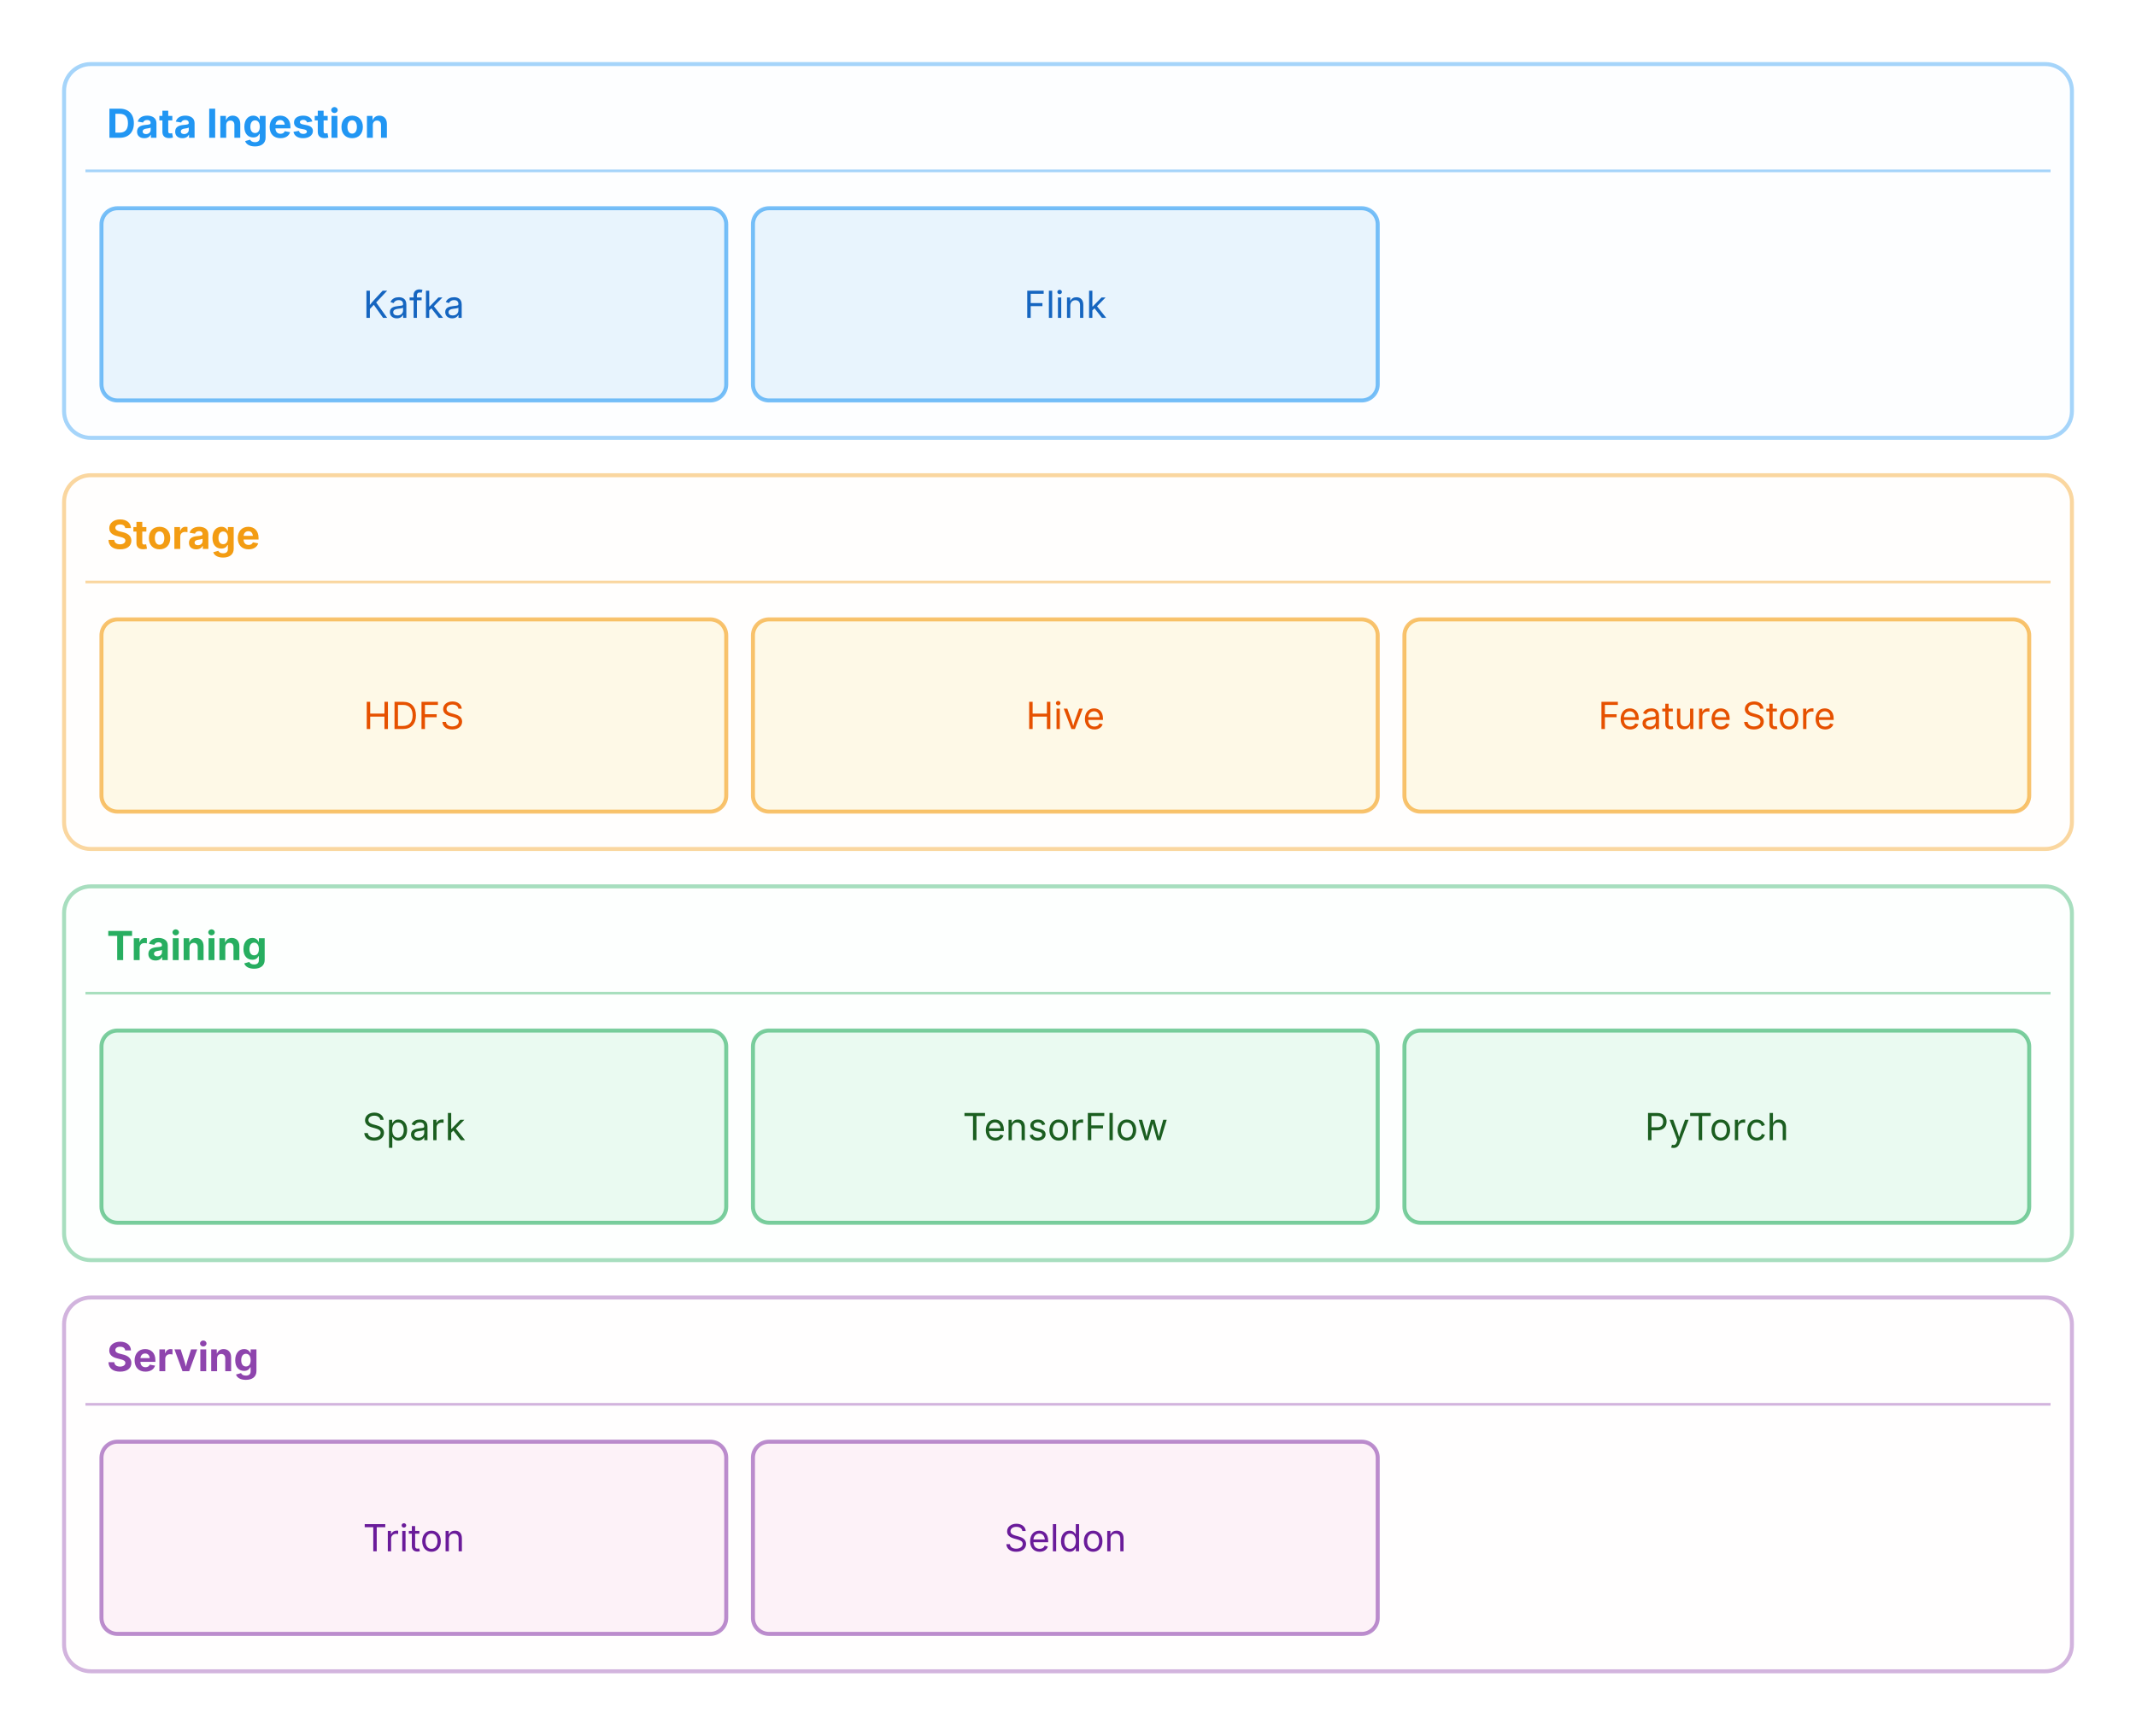
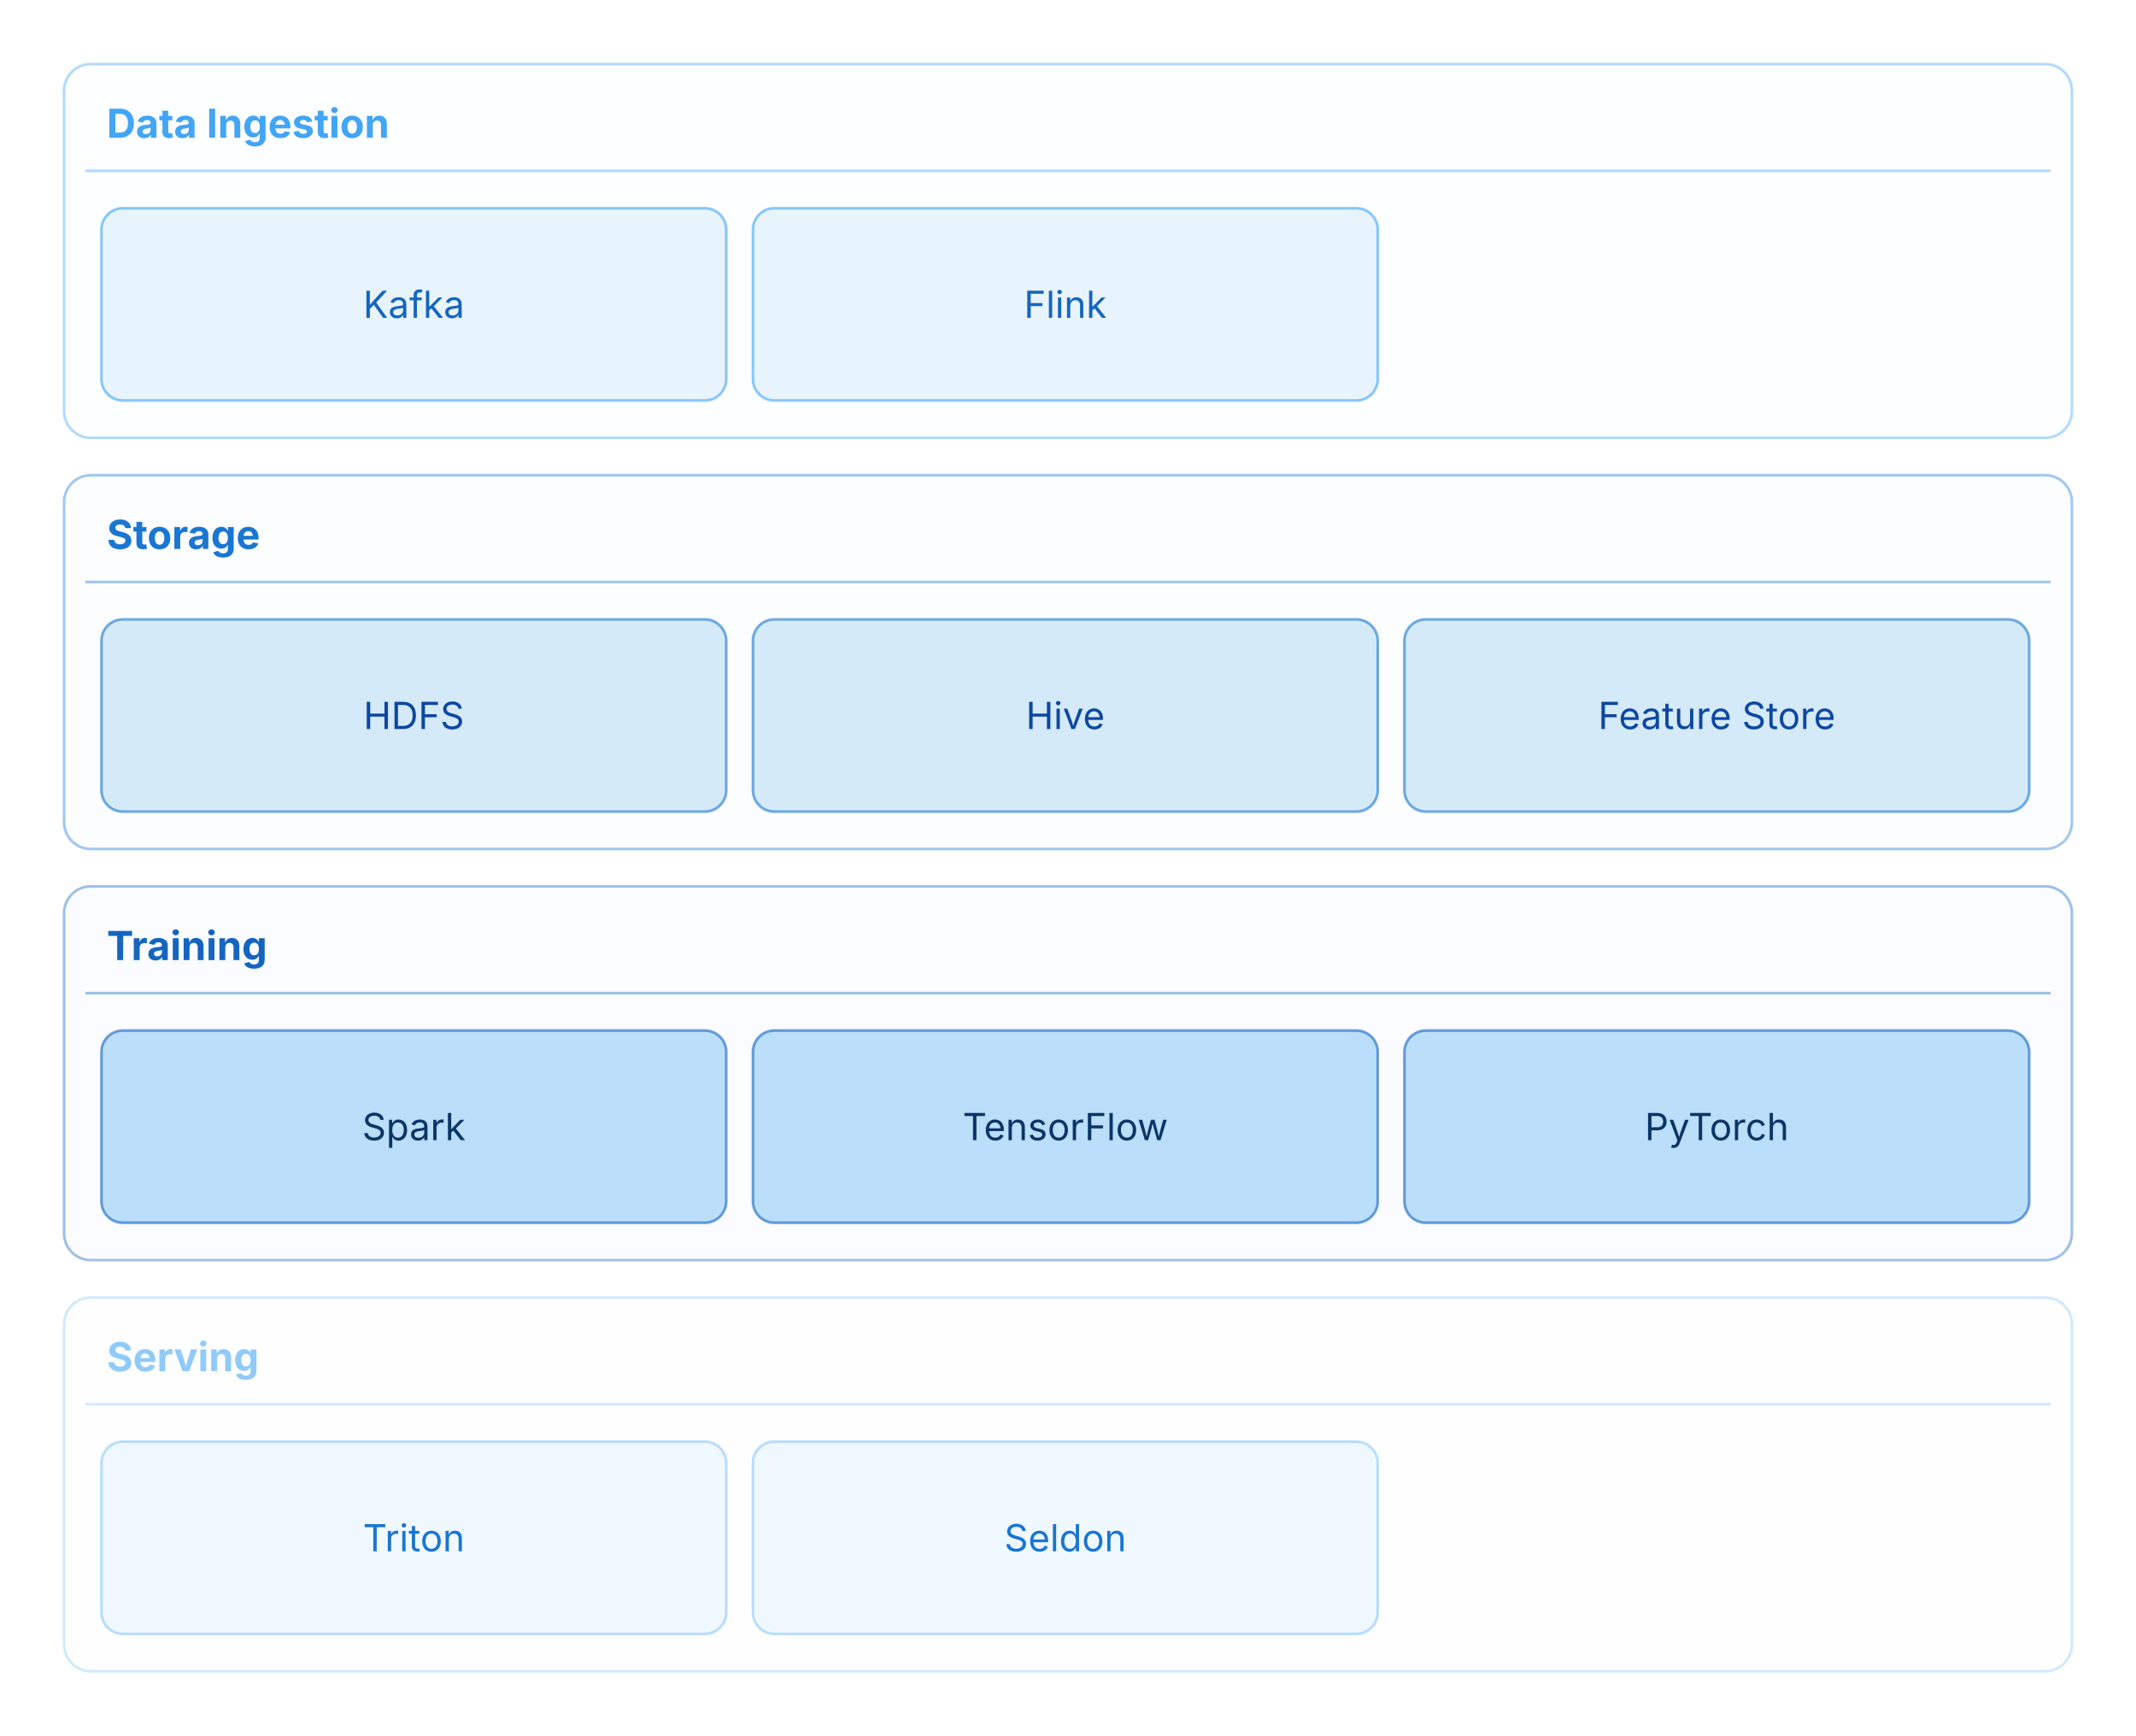
<svg xmlns="http://www.w3.org/2000/svg" width="800" height="650" viewBox="0 0 800 650">
  <g class="arch-diagram">
-     <rect x="24" y="24" width="752" height="140" rx="10" fill="#e8f4fd" fill-opacity="0.08" stroke="#2196f3" stroke-opacity="0.4" stroke-width="1.5" />
-     <text x="40" y="46" dominant-baseline="middle" font-family="Inter, system-ui, -apple-system, sans-serif" font-size="15" fill="#2196f3" font-weight="700">Data Ingestion</text>
-     <line x1="32" y1="64" x2="768" y2="64" stroke="#2196f3" stroke-width="1" opacity="0.4" />
-     <rect x="38" y="78" width="234" height="72" rx="6" fill="#e8f4fd" stroke="#2196f3" stroke-opacity="0.6" stroke-width="1.5" />
+     <rect x="24" y="24" width="752" height="140" rx="10" fill="#e8f4fd" fill-opacity="0.08" stroke="#42a5f5" stroke-opacity="0.4" stroke-width="1" />
+     <text x="40" y="46" dominant-baseline="middle" font-family="Inter, system-ui, -apple-system, sans-serif" font-size="15" fill="#42a5f5" font-weight="700">Data Ingestion</text>
+     <line x1="32" y1="64" x2="768" y2="64" stroke="#42a5f5" stroke-width="1" opacity="0.4" />
+     <rect x="38" y="78" width="234" height="72" rx="8" fill="#e8f4fd" stroke="#42a5f5" stroke-opacity="0.6" stroke-width="1" />
    <text x="155" y="114" text-anchor="middle" dominant-baseline="middle" font-family="Inter, system-ui, -apple-system, sans-serif" font-size="14" fill="#1565c0">Kafka</text>
-     <rect x="282" y="78" width="234" height="72" rx="6" fill="#e8f4fd" stroke="#2196f3" stroke-opacity="0.6" stroke-width="1.5" />
+     <rect x="282" y="78" width="234" height="72" rx="8" fill="#e8f4fd" stroke="#42a5f5" stroke-opacity="0.6" stroke-width="1" />
    <text x="399" y="114" text-anchor="middle" dominant-baseline="middle" font-family="Inter, system-ui, -apple-system, sans-serif" font-size="14" fill="#1565c0">Flink</text>
-     <rect x="24" y="178" width="752" height="140" rx="10" fill="#fef9e7" fill-opacity="0.08" stroke="#f39c12" stroke-opacity="0.4" stroke-width="1.5" />
-     <text x="40" y="200" dominant-baseline="middle" font-family="Inter, system-ui, -apple-system, sans-serif" font-size="15" fill="#f39c12" font-weight="700">Storage</text>
-     <line x1="32" y1="218" x2="768" y2="218" stroke="#f39c12" stroke-width="1" opacity="0.4" />
-     <rect x="38" y="232" width="234" height="72" rx="6" fill="#fef9e7" stroke="#f39c12" stroke-opacity="0.6" stroke-width="1.5" />
-     <text x="155" y="268" text-anchor="middle" dominant-baseline="middle" font-family="Inter, system-ui, -apple-system, sans-serif" font-size="14" fill="#e65100">HDFS</text>
-     <rect x="282" y="232" width="234" height="72" rx="6" fill="#fef9e7" stroke="#f39c12" stroke-opacity="0.6" stroke-width="1.5" />
-     <text x="399" y="268" text-anchor="middle" dominant-baseline="middle" font-family="Inter, system-ui, -apple-system, sans-serif" font-size="14" fill="#e65100">Hive</text>
-     <rect x="526" y="232" width="234" height="72" rx="6" fill="#fef9e7" stroke="#f39c12" stroke-opacity="0.6" stroke-width="1.5" />
-     <text x="643" y="268" text-anchor="middle" dominant-baseline="middle" font-family="Inter, system-ui, -apple-system, sans-serif" font-size="14" fill="#e65100">Feature Store</text>
-     <rect x="24" y="332" width="752" height="140" rx="10" fill="#eafaf1" fill-opacity="0.08" stroke="#27ae60" stroke-opacity="0.4" stroke-width="1.5" />
-     <text x="40" y="354" dominant-baseline="middle" font-family="Inter, system-ui, -apple-system, sans-serif" font-size="15" fill="#27ae60" font-weight="700">Training</text>
-     <line x1="32" y1="372" x2="768" y2="372" stroke="#27ae60" stroke-width="1" opacity="0.4" />
-     <rect x="38" y="386" width="234" height="72" rx="6" fill="#eafaf1" stroke="#27ae60" stroke-opacity="0.6" stroke-width="1.5" />
-     <text x="155" y="422" text-anchor="middle" dominant-baseline="middle" font-family="Inter, system-ui, -apple-system, sans-serif" font-size="14" fill="#1b5e20">Spark</text>
-     <rect x="282" y="386" width="234" height="72" rx="6" fill="#eafaf1" stroke="#27ae60" stroke-opacity="0.6" stroke-width="1.5" />
-     <text x="399" y="422" text-anchor="middle" dominant-baseline="middle" font-family="Inter, system-ui, -apple-system, sans-serif" font-size="14" fill="#1b5e20">TensorFlow</text>
-     <rect x="526" y="386" width="234" height="72" rx="6" fill="#eafaf1" stroke="#27ae60" stroke-opacity="0.6" stroke-width="1.5" />
-     <text x="643" y="422" text-anchor="middle" dominant-baseline="middle" font-family="Inter, system-ui, -apple-system, sans-serif" font-size="14" fill="#1b5e20">PyTorch</text>
-     <rect x="24" y="486" width="752" height="140" rx="10" fill="#fdf2f8" fill-opacity="0.08" stroke="#8e44ad" stroke-opacity="0.4" stroke-width="1.5" />
-     <text x="40" y="508" dominant-baseline="middle" font-family="Inter, system-ui, -apple-system, sans-serif" font-size="15" fill="#8e44ad" font-weight="700">Serving</text>
-     <line x1="32" y1="526" x2="768" y2="526" stroke="#8e44ad" stroke-width="1" opacity="0.4" />
-     <rect x="38" y="540" width="234" height="72" rx="6" fill="#fdf2f8" stroke="#8e44ad" stroke-opacity="0.6" stroke-width="1.5" />
-     <text x="155" y="576" text-anchor="middle" dominant-baseline="middle" font-family="Inter, system-ui, -apple-system, sans-serif" font-size="14" fill="#6a1b9a">Triton</text>
-     <rect x="282" y="540" width="234" height="72" rx="6" fill="#fdf2f8" stroke="#8e44ad" stroke-opacity="0.6" stroke-width="1.5" />
-     <text x="399" y="576" text-anchor="middle" dominant-baseline="middle" font-family="Inter, system-ui, -apple-system, sans-serif" font-size="14" fill="#6a1b9a">Seldon</text>
+     <rect x="24" y="178" width="752" height="140" rx="10" fill="#d4eaf9" fill-opacity="0.08" stroke="#1976d2" stroke-opacity="0.4" stroke-width="1" />
+     <text x="40" y="200" dominant-baseline="middle" font-family="Inter, system-ui, -apple-system, sans-serif" font-size="15" fill="#1976d2" font-weight="700">Storage</text>
+     <line x1="32" y1="218" x2="768" y2="218" stroke="#1976d2" stroke-width="1" opacity="0.4" />
+     <rect x="38" y="232" width="234" height="72" rx="8" fill="#d4eaf9" stroke="#1976d2" stroke-opacity="0.6" stroke-width="1" />
+     <text x="155" y="268" text-anchor="middle" dominant-baseline="middle" font-family="Inter, system-ui, -apple-system, sans-serif" font-size="14" fill="#0d47a1">HDFS</text>
+     <rect x="282" y="232" width="234" height="72" rx="8" fill="#d4eaf9" stroke="#1976d2" stroke-opacity="0.6" stroke-width="1" />
+     <text x="399" y="268" text-anchor="middle" dominant-baseline="middle" font-family="Inter, system-ui, -apple-system, sans-serif" font-size="14" fill="#0d47a1">Hive</text>
+     <rect x="526" y="232" width="234" height="72" rx="8" fill="#d4eaf9" stroke="#1976d2" stroke-opacity="0.6" stroke-width="1" />
+     <text x="643" y="268" text-anchor="middle" dominant-baseline="middle" font-family="Inter, system-ui, -apple-system, sans-serif" font-size="14" fill="#0d47a1">Feature Store</text>
+     <rect x="24" y="332" width="752" height="140" rx="10" fill="#bbdefb" fill-opacity="0.08" stroke="#1565c0" stroke-opacity="0.4" stroke-width="1" />
+     <text x="40" y="354" dominant-baseline="middle" font-family="Inter, system-ui, -apple-system, sans-serif" font-size="15" fill="#1565c0" font-weight="700">Training</text>
+     <line x1="32" y1="372" x2="768" y2="372" stroke="#1565c0" stroke-width="1" opacity="0.4" />
+     <rect x="38" y="386" width="234" height="72" rx="8" fill="#bbdefb" stroke="#1565c0" stroke-opacity="0.6" stroke-width="1" />
+     <text x="155" y="422" text-anchor="middle" dominant-baseline="middle" font-family="Inter, system-ui, -apple-system, sans-serif" font-size="14" fill="#0a3566">Spark</text>
+     <rect x="282" y="386" width="234" height="72" rx="8" fill="#bbdefb" stroke="#1565c0" stroke-opacity="0.6" stroke-width="1" />
+     <text x="399" y="422" text-anchor="middle" dominant-baseline="middle" font-family="Inter, system-ui, -apple-system, sans-serif" font-size="14" fill="#0a3566">TensorFlow</text>
+     <rect x="526" y="386" width="234" height="72" rx="8" fill="#bbdefb" stroke="#1565c0" stroke-opacity="0.6" stroke-width="1" />
+     <text x="643" y="422" text-anchor="middle" dominant-baseline="middle" font-family="Inter, system-ui, -apple-system, sans-serif" font-size="14" fill="#0a3566">PyTorch</text>
+     <rect x="24" y="486" width="752" height="140" rx="10" fill="#f0f8ff" fill-opacity="0.08" stroke="#90caf9" stroke-opacity="0.4" stroke-width="1" />
+     <text x="40" y="508" dominant-baseline="middle" font-family="Inter, system-ui, -apple-system, sans-serif" font-size="15" fill="#90caf9" font-weight="700">Serving</text>
+     <line x1="32" y1="526" x2="768" y2="526" stroke="#90caf9" stroke-width="1" opacity="0.4" />
+     <rect x="38" y="540" width="234" height="72" rx="8" fill="#f0f8ff" stroke="#90caf9" stroke-opacity="0.6" stroke-width="1" />
+     <text x="155" y="576" text-anchor="middle" dominant-baseline="middle" font-family="Inter, system-ui, -apple-system, sans-serif" font-size="14" fill="#1976d2">Triton</text>
+     <rect x="282" y="540" width="234" height="72" rx="8" fill="#f0f8ff" stroke="#90caf9" stroke-opacity="0.6" stroke-width="1" />
+     <text x="399" y="576" text-anchor="middle" dominant-baseline="middle" font-family="Inter, system-ui, -apple-system, sans-serif" font-size="14" fill="#1976d2">Seldon</text>
  </g>
</svg>
